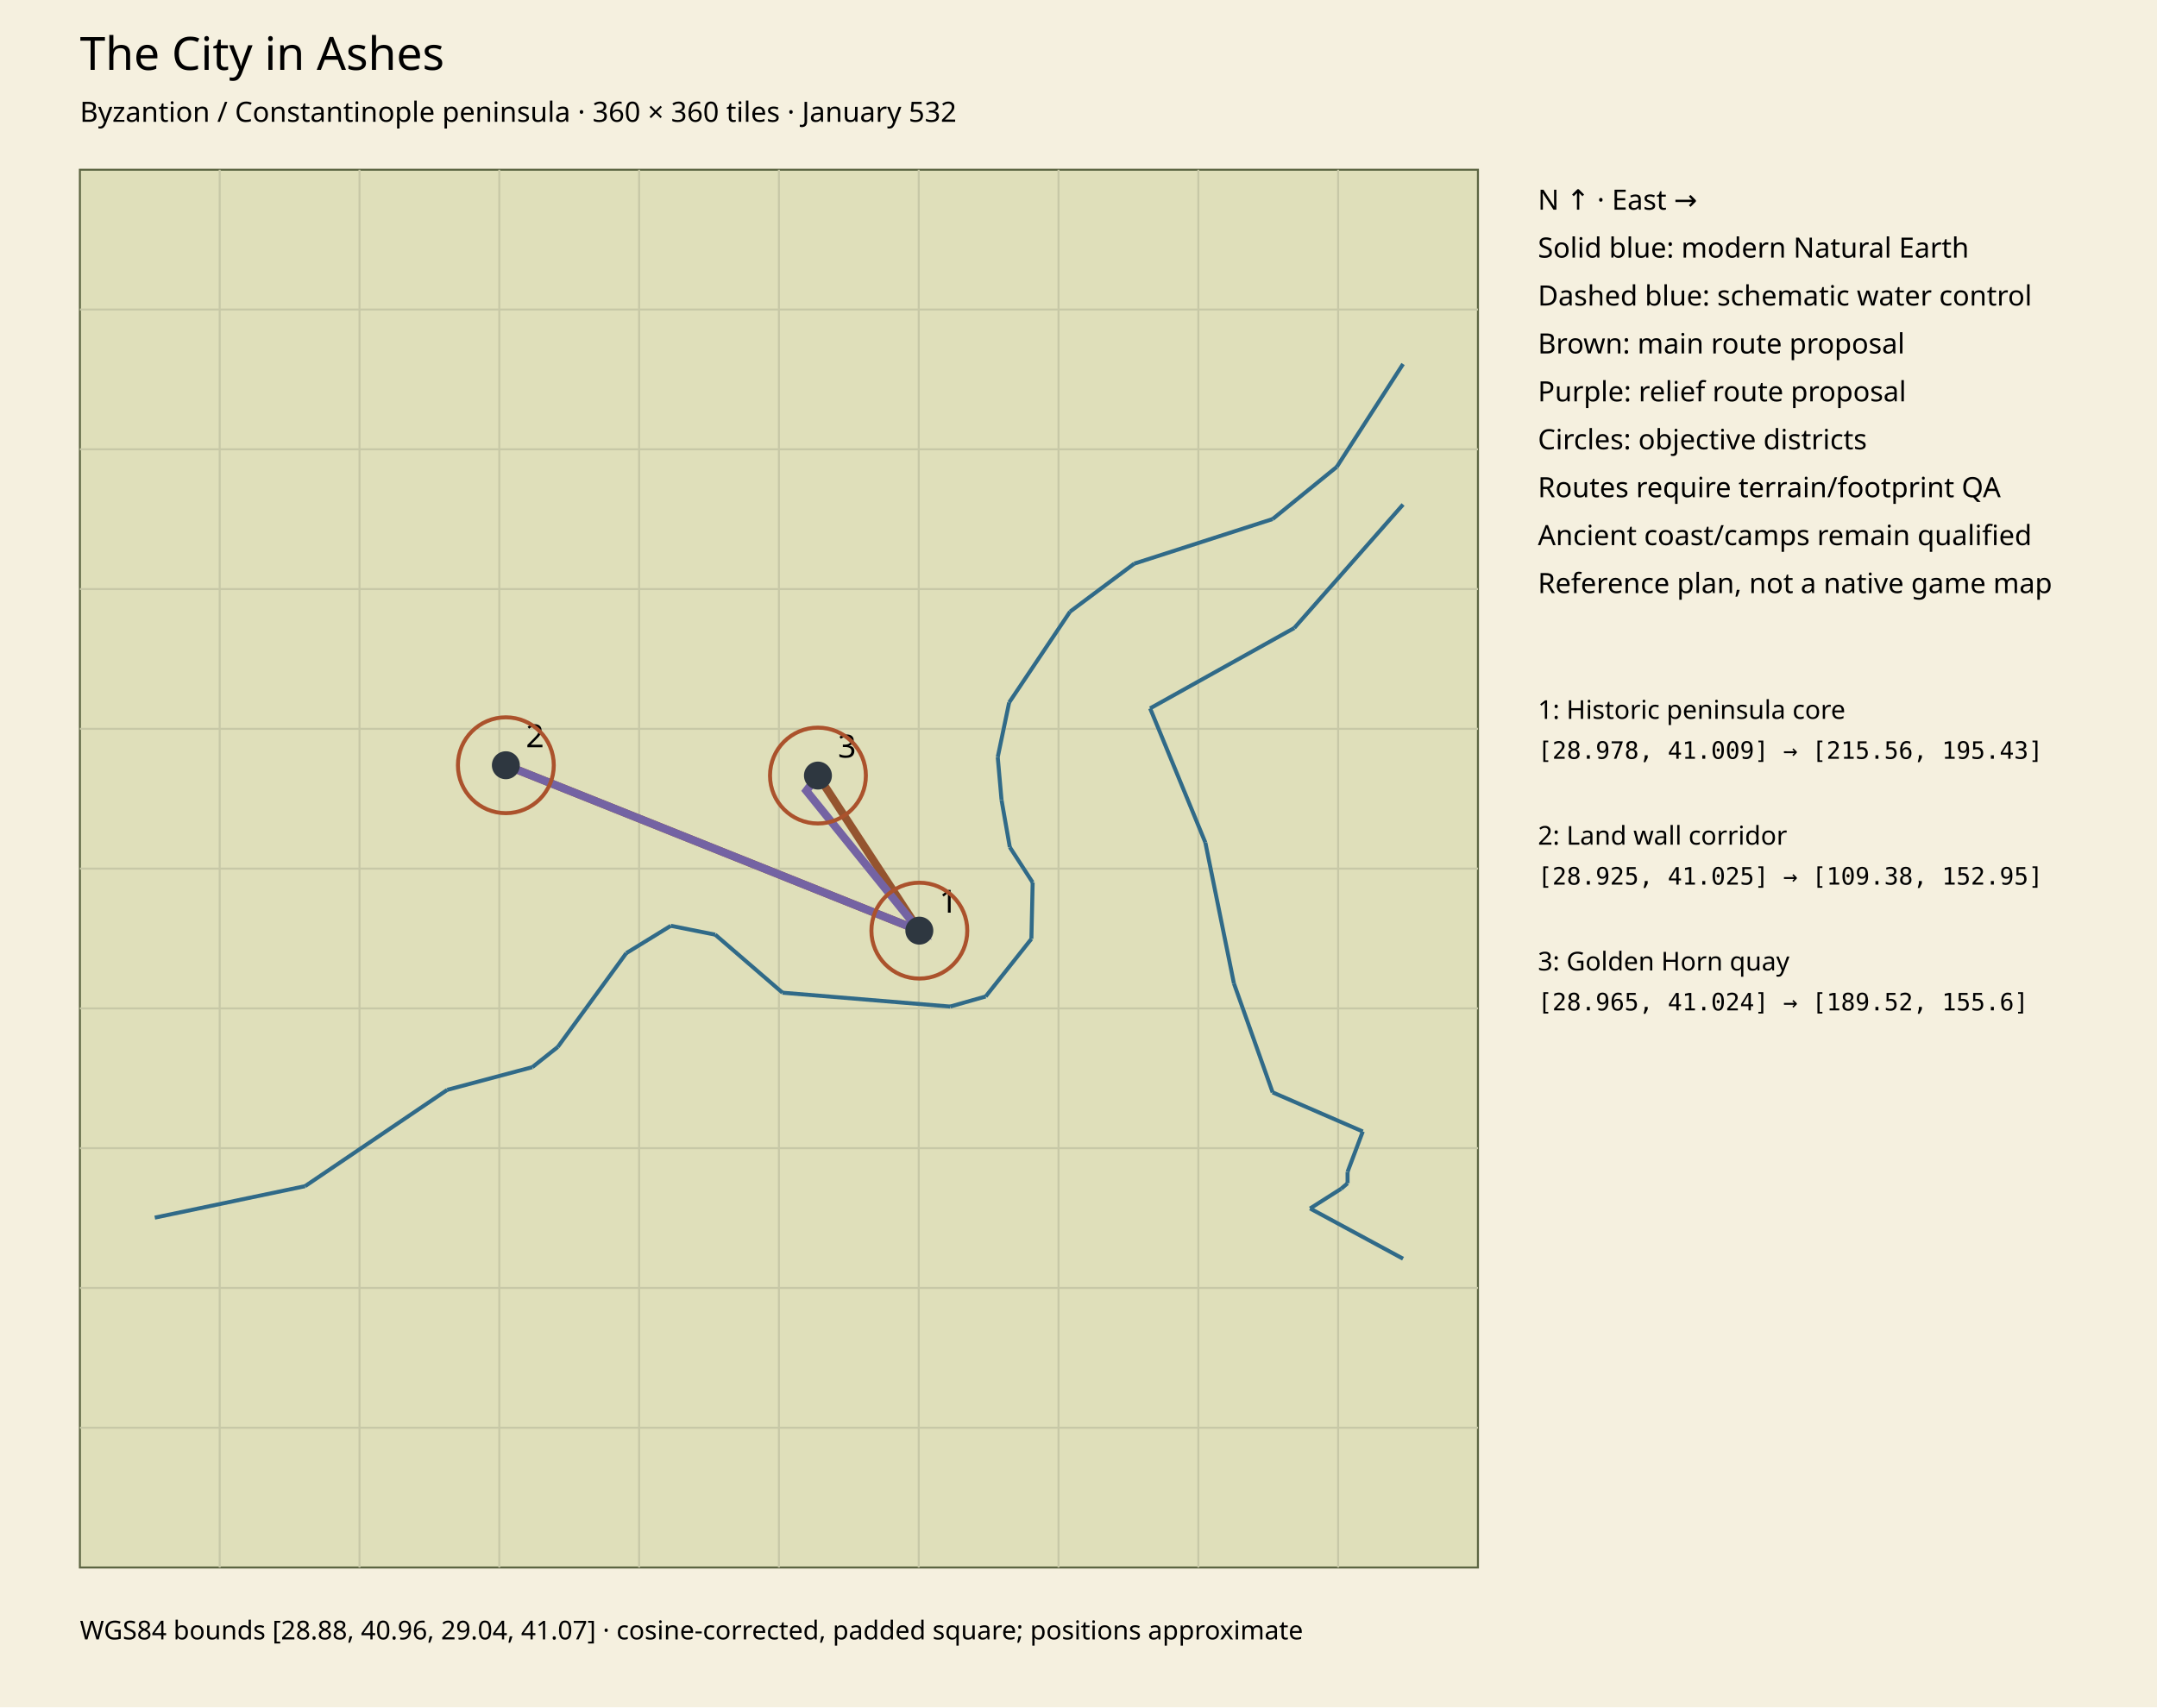
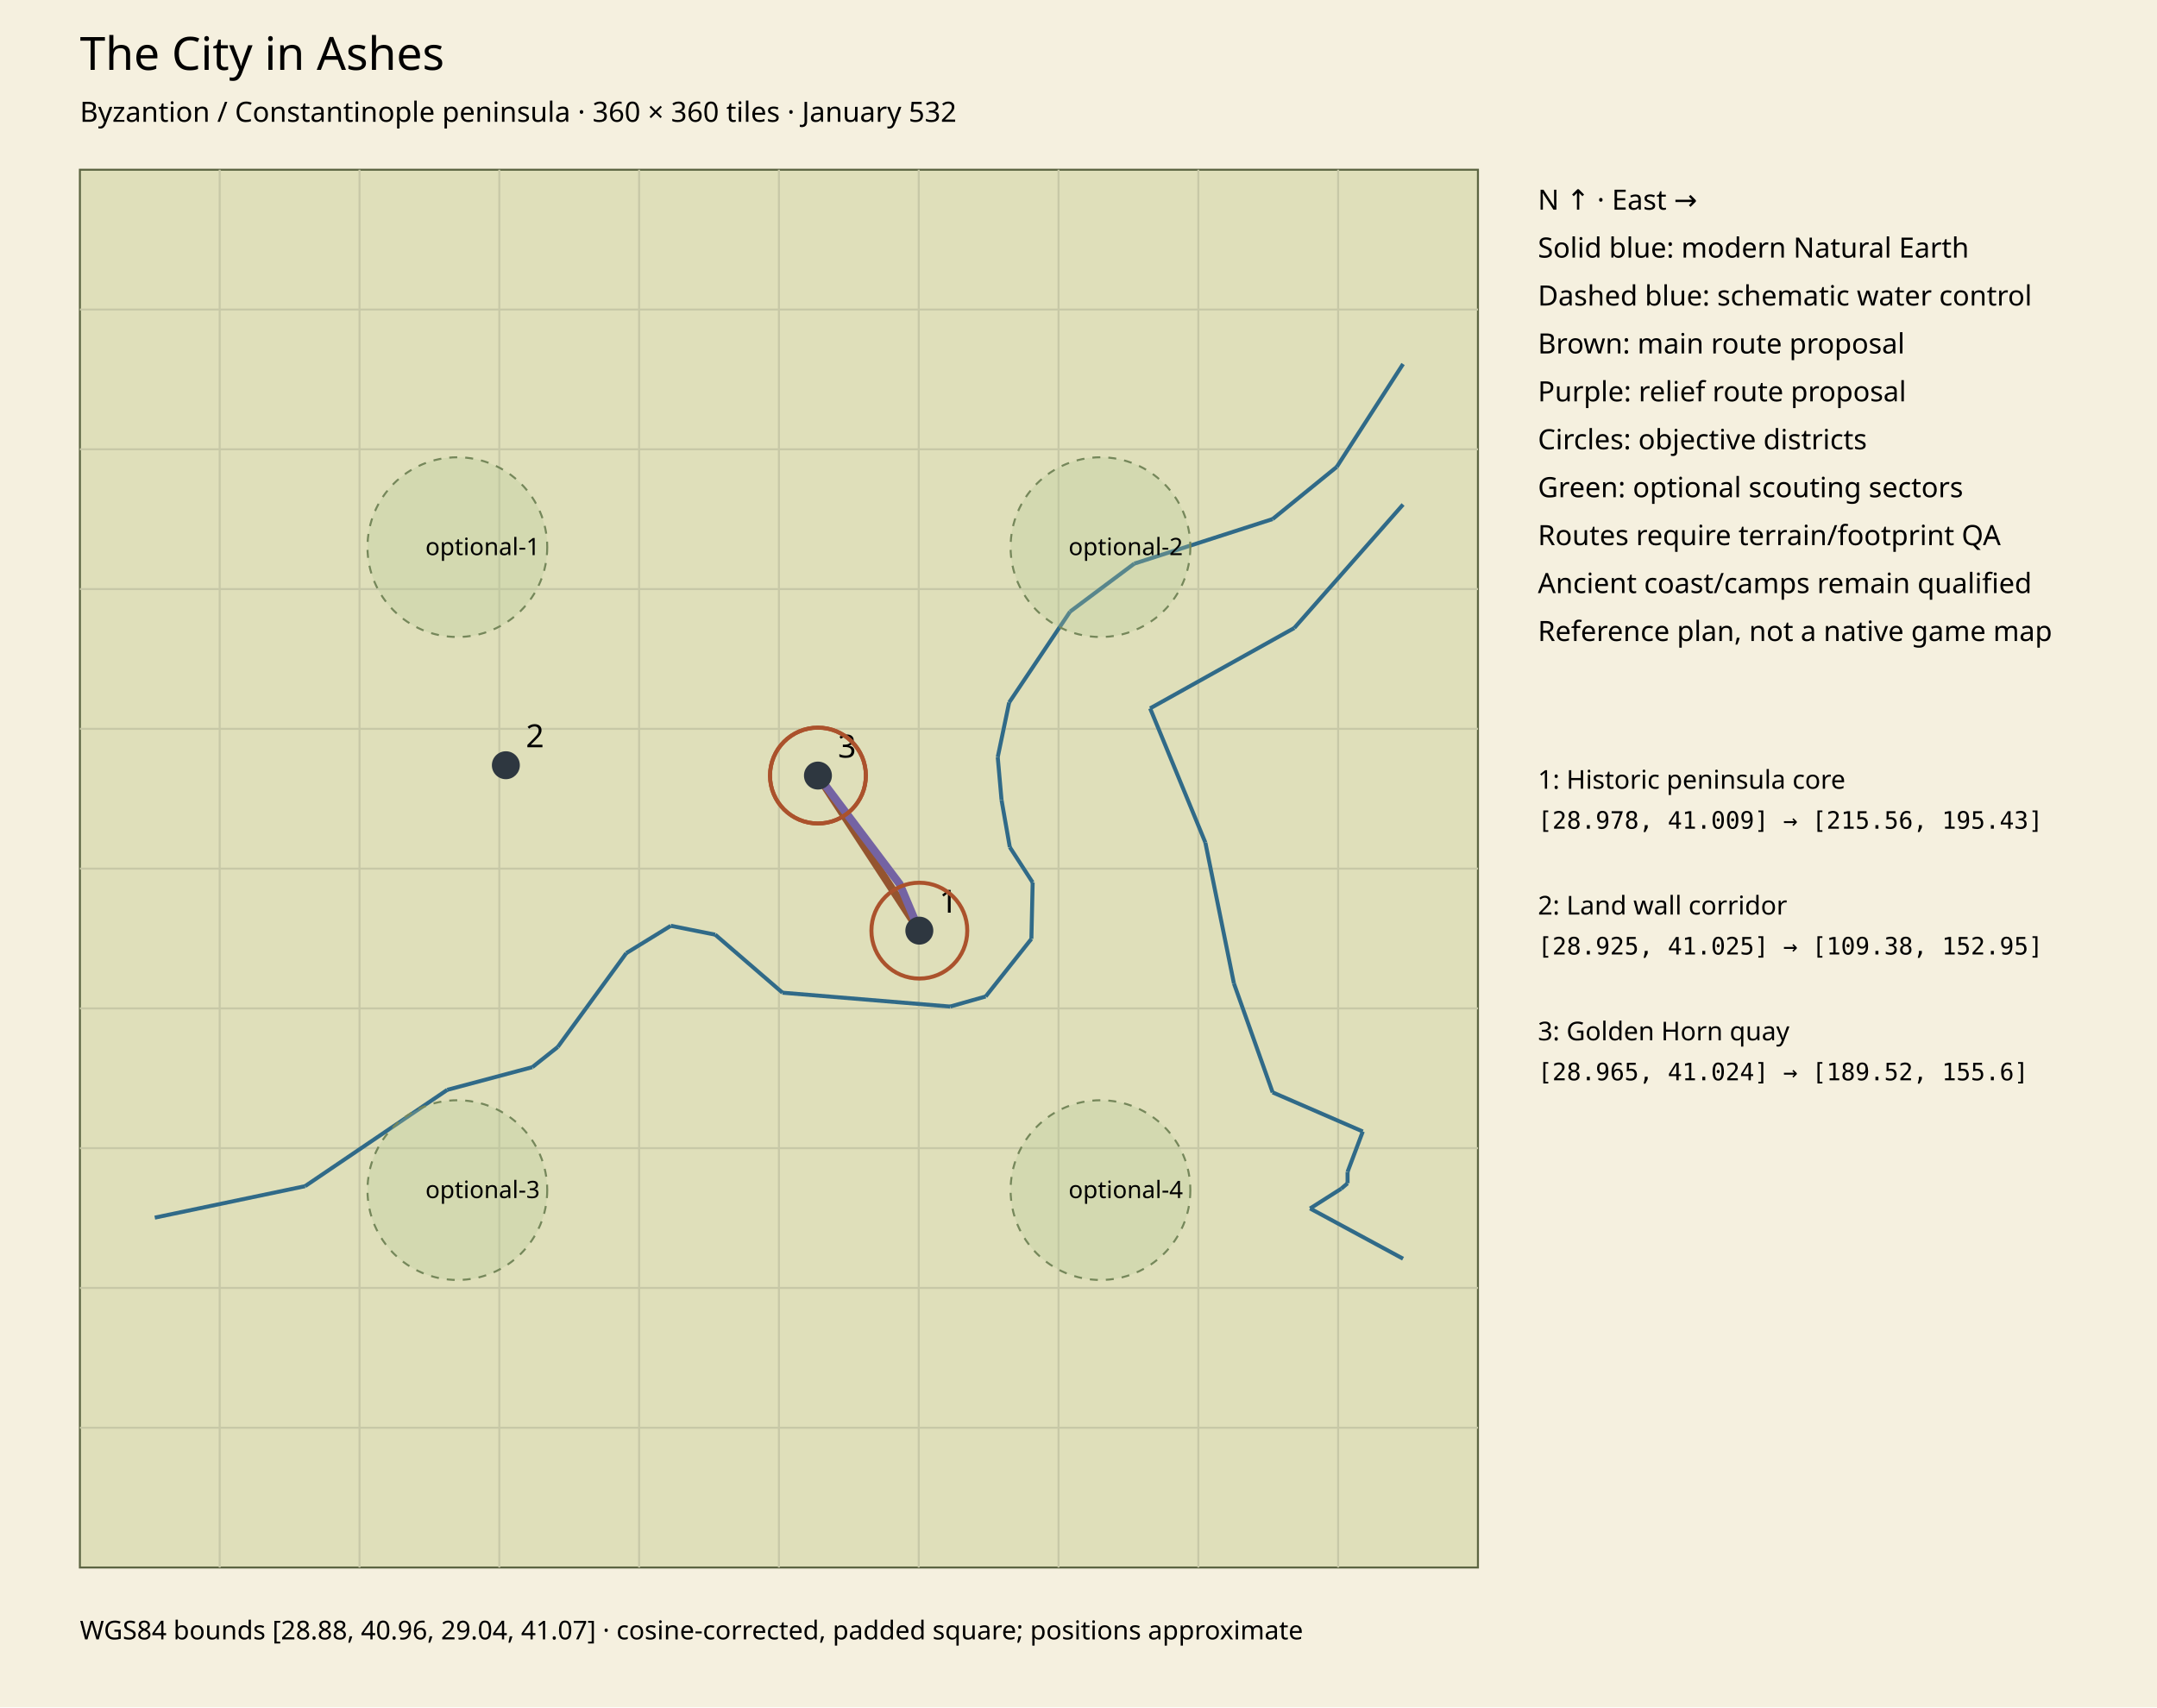
<svg xmlns="http://www.w3.org/2000/svg" viewBox="0 0 1080 855" role="img" aria-label="The City in Ashes: geographic design controls">
  <rect width="1080" height="855" fill="#f5f0df" />
  <text x="40" y="35" font-family="sans-serif" font-size="23">The City in Ashes</text>
  <text x="40" y="61" font-family="sans-serif" font-size="14">Byzantion / Constantinople peninsula · 360 × 360 tiles · January 532</text>
  <rect x="40" y="85" width="700" height="700" fill="#dfdfba" stroke="#5c6542" />
  <path d="M 110 85 V785 M40 155 H740" stroke="#c7c8a7" fill="none" />
  <path d="M 180 85 V785 M40 225 H740" stroke="#c7c8a7" fill="none" />
  <path d="M 250 85 V785 M40 295 H740" stroke="#c7c8a7" fill="none" />
  <path d="M 320 85 V785 M40 365 H740" stroke="#c7c8a7" fill="none" />
  <path d="M 390 85 V785 M40 435 H740" stroke="#c7c8a7" fill="none" />
  <path d="M 460 85 V785 M40 505 H740" stroke="#c7c8a7" fill="none" />
  <path d="M 530 85 V785 M40 575 H740" stroke="#c7c8a7" fill="none" />
  <path d="M 600 85 V785 M40 645 H740" stroke="#c7c8a7" fill="none" />
  <path d="M 670 85 V785 M40 715 H740" stroke="#c7c8a7" fill="none" />
  <polyline points="702.50,182.30 669.32,233.81" fill="none" stroke="#306a88" stroke-width="2" />
  <polyline points="669.32,233.81 637.20,259.94" fill="none" stroke="#306a88" stroke-width="2" />
  <polyline points="637.20,259.94 567.91,282.27" fill="none" stroke="#306a88" stroke-width="2" />
  <polyline points="567.91,282.27 535.79,306.29" fill="none" stroke="#306a88" stroke-width="2" />
  <polyline points="535.79,306.29 505.28,351.80" fill="none" stroke="#306a88" stroke-width="2" />
  <polyline points="505.28,351.80 499.56,379.18" fill="none" stroke="#306a88" stroke-width="2" />
  <polyline points="499.56,379.18 501.47,400.66" fill="none" stroke="#306a88" stroke-width="2" />
  <polyline points="501.47,400.66 505.61,424.26" fill="none" stroke="#306a88" stroke-width="2" />
  <polyline points="505.61,424.26 517.05,441.94" fill="none" stroke="#306a88" stroke-width="2" />
  <polyline points="517.05,441.94 516.41,470.18" fill="none" stroke="#306a88" stroke-width="2" />
  <polyline points="516.41,470.18 493.52,499.03" fill="none" stroke="#306a88" stroke-width="2" />
  <polyline points="493.52,499.03 475.72,504.08" fill="none" stroke="#306a88" stroke-width="2" />
  <polyline points="475.72,504.08 391.79,497.14" fill="none" stroke="#306a88" stroke-width="2" />
  <polyline points="391.79,497.14 358.10,468.07" fill="none" stroke="#306a88" stroke-width="2" />
  <polyline points="358.10,468.07 335.85,463.64" fill="none" stroke="#306a88" stroke-width="2" />
  <polyline points="335.85,463.64 313.58,477.33" fill="none" stroke="#306a88" stroke-width="2" />
  <polyline points="313.58,477.33 279.27,524.32" fill="none" stroke="#306a88" stroke-width="2" />
  <polyline points="279.27,524.32 266.55,534.42" fill="none" stroke="#306a88" stroke-width="2" />
  <polyline points="266.55,534.42 223.95,545.79" fill="none" stroke="#306a88" stroke-width="2" />
  <polyline points="223.95,545.79 152.74,594.03" fill="none" stroke="#306a88" stroke-width="2" />
  <polyline points="152.74,594.03 77.50,609.79" fill="none" stroke="#306a88" stroke-width="2" />
  <polyline points="702.50,252.67 648.03,314.50" fill="none" stroke="#306a88" stroke-width="2" />
  <polyline points="648.03,314.50 575.86,354.74" fill="none" stroke="#306a88" stroke-width="2" />
  <polyline points="575.86,354.74 603.51,421.94" fill="none" stroke="#306a88" stroke-width="2" />
  <polyline points="603.51,421.94 617.82,492.50" fill="none" stroke="#306a88" stroke-width="2" />
  <polyline points="617.82,492.50 637.20,547.06" fill="none" stroke="#306a88" stroke-width="2" />
  <polyline points="637.20,547.06 682.34,566.65" fill="none" stroke="#306a88" stroke-width="2" />
  <polyline points="682.34,566.65 674.72,586.87" fill="none" stroke="#306a88" stroke-width="2" />
  <polyline points="674.72,586.87 674.72,592.57" fill="none" stroke="#306a88" stroke-width="2" />
  <polyline points="674.72,592.57 671.54,595.30" fill="none" stroke="#306a88" stroke-width="2" />
  <polyline points="671.54,595.30 655.96,605.20" fill="none" stroke="#306a88" stroke-width="2" />
  <polyline points="655.96,605.20 702.50,630.36" fill="none" stroke="#306a88" stroke-width="2" />
-   <polyline points="409.54,388.40 460.31,466.06 253.28,383.23" fill="none" stroke="#94542f" stroke-width="4" />
-   <polyline points="409.54,388.40 403.73,396.03 460.31,466.06 253.28,383.23" fill="none" stroke="#7463a3" stroke-width="4" />
+   <polyline points="460.31,466.06 409.54,388.40 409.54,388.40" fill="none" stroke="#94542f" stroke-width="4" />
+   <polyline points="460.31,466.06 450.52,442.82 409.54,388.40 409.54,388.40" fill="none" stroke="#7463a3" stroke-width="4" />
+   <circle cx="229.00" cy="274.00" r="45" fill="#b6c997" fill-opacity=".3" stroke="#75875a" stroke-dasharray="4 4" />
+   <text x="213.00" y="278.00" font-family="sans-serif" font-size="12">optional-1</text>
+   <circle cx="551.00" cy="274.00" r="45" fill="#b6c997" fill-opacity=".3" stroke="#75875a" stroke-dasharray="4 4" />
+   <text x="535.00" y="278.00" font-family="sans-serif" font-size="12">optional-2</text>
+   <circle cx="229.00" cy="596.00" r="45" fill="#b6c997" fill-opacity=".3" stroke="#75875a" stroke-dasharray="4 4" />
+   <text x="213.00" y="600.00" font-family="sans-serif" font-size="12">optional-3</text>
+   <circle cx="551.00" cy="596.00" r="45" fill="#b6c997" fill-opacity=".3" stroke="#75875a" stroke-dasharray="4 4" />
+   <text x="535.00" y="600.00" font-family="sans-serif" font-size="12">optional-4</text>
  <circle cx="460.31" cy="466.06" r="7" fill="#2e3740" />
  <text x="470.31" y="457.06" font-family="sans-serif" font-size="16">1</text>
  <circle cx="253.28" cy="383.23" r="7" fill="#2e3740" />
  <text x="263.28" y="374.23" font-family="sans-serif" font-size="16">2</text>
  <circle cx="409.54" cy="388.40" r="7" fill="#2e3740" />
  <text x="419.54" y="379.40" font-family="sans-serif" font-size="16">3</text>
+   <circle cx="460.31" cy="466.06" r="24" fill="none" stroke="#ab522c" stroke-width="2" />
  <circle cx="409.54" cy="388.40" r="24" fill="none" stroke="#ab522c" stroke-width="2" />
-   <circle cx="460.31" cy="466.06" r="24" fill="none" stroke="#ab522c" stroke-width="2" />
-   <circle cx="253.28" cy="383.23" r="24" fill="none" stroke="#ab522c" stroke-width="2" />
+   <circle cx="409.54" cy="388.40" r="24" fill="none" stroke="#ab522c" stroke-width="2" />
  <text x="770" y="105" font-family="sans-serif" font-size="14">N ↑ · East →</text>
  <text x="770" y="129" font-family="sans-serif" font-size="14">Solid blue: modern Natural Earth</text>
  <text x="770" y="153" font-family="sans-serif" font-size="14">Dashed blue: schematic water control</text>
  <text x="770" y="177" font-family="sans-serif" font-size="14">Brown: main route proposal</text>
  <text x="770" y="201" font-family="sans-serif" font-size="14">Purple: relief route proposal</text>
  <text x="770" y="225" font-family="sans-serif" font-size="14">Circles: objective districts</text>
-   <text x="770" y="249" font-family="sans-serif" font-size="14">Routes require terrain/footprint QA</text>
-   <text x="770" y="273" font-family="sans-serif" font-size="14">Ancient coast/camps remain qualified</text>
-   <text x="770" y="297" font-family="sans-serif" font-size="14">Reference plan, not a native game map</text>
-   <text x="770" y="360" font-family="sans-serif" font-size="13">1: Historic peninsula core</text>
-   <text x="770" y="380" font-family="monospace" font-size="12">[28.978, 41.009] → [215.56, 195.43]</text>
-   <text x="770" y="423" font-family="sans-serif" font-size="13">2: Land wall corridor</text>
-   <text x="770" y="443" font-family="monospace" font-size="12">[28.925, 41.025] → [109.38, 152.95]</text>
-   <text x="770" y="486" font-family="sans-serif" font-size="13">3: Golden Horn quay</text>
-   <text x="770" y="506" font-family="monospace" font-size="12">[28.965, 41.024] → [189.52, 155.6]</text>
+   <text x="770" y="249" font-family="sans-serif" font-size="14">Green: optional scouting sectors</text>
+   <text x="770" y="273" font-family="sans-serif" font-size="14">Routes require terrain/footprint QA</text>
+   <text x="770" y="297" font-family="sans-serif" font-size="14">Ancient coast/camps remain qualified</text>
+   <text x="770" y="321" font-family="sans-serif" font-size="14">Reference plan, not a native game map</text>
+   <text x="770" y="395" font-family="sans-serif" font-size="13">1: Historic peninsula core</text>
+   <text x="770" y="415" font-family="monospace" font-size="12">[28.978, 41.009] → [215.56, 195.43]</text>
+   <text x="770" y="458" font-family="sans-serif" font-size="13">2: Land wall corridor</text>
+   <text x="770" y="478" font-family="monospace" font-size="12">[28.925, 41.025] → [109.38, 152.95]</text>
+   <text x="770" y="521" font-family="sans-serif" font-size="13">3: Golden Horn quay</text>
+   <text x="770" y="541" font-family="monospace" font-size="12">[28.965, 41.024] → [189.52, 155.6]</text>
  <text x="40" y="821" font-family="sans-serif" font-size="13">WGS84 bounds [28.88, 40.96, 29.04, 41.07] · cosine-corrected, padded square; positions approximate</text>
</svg>
